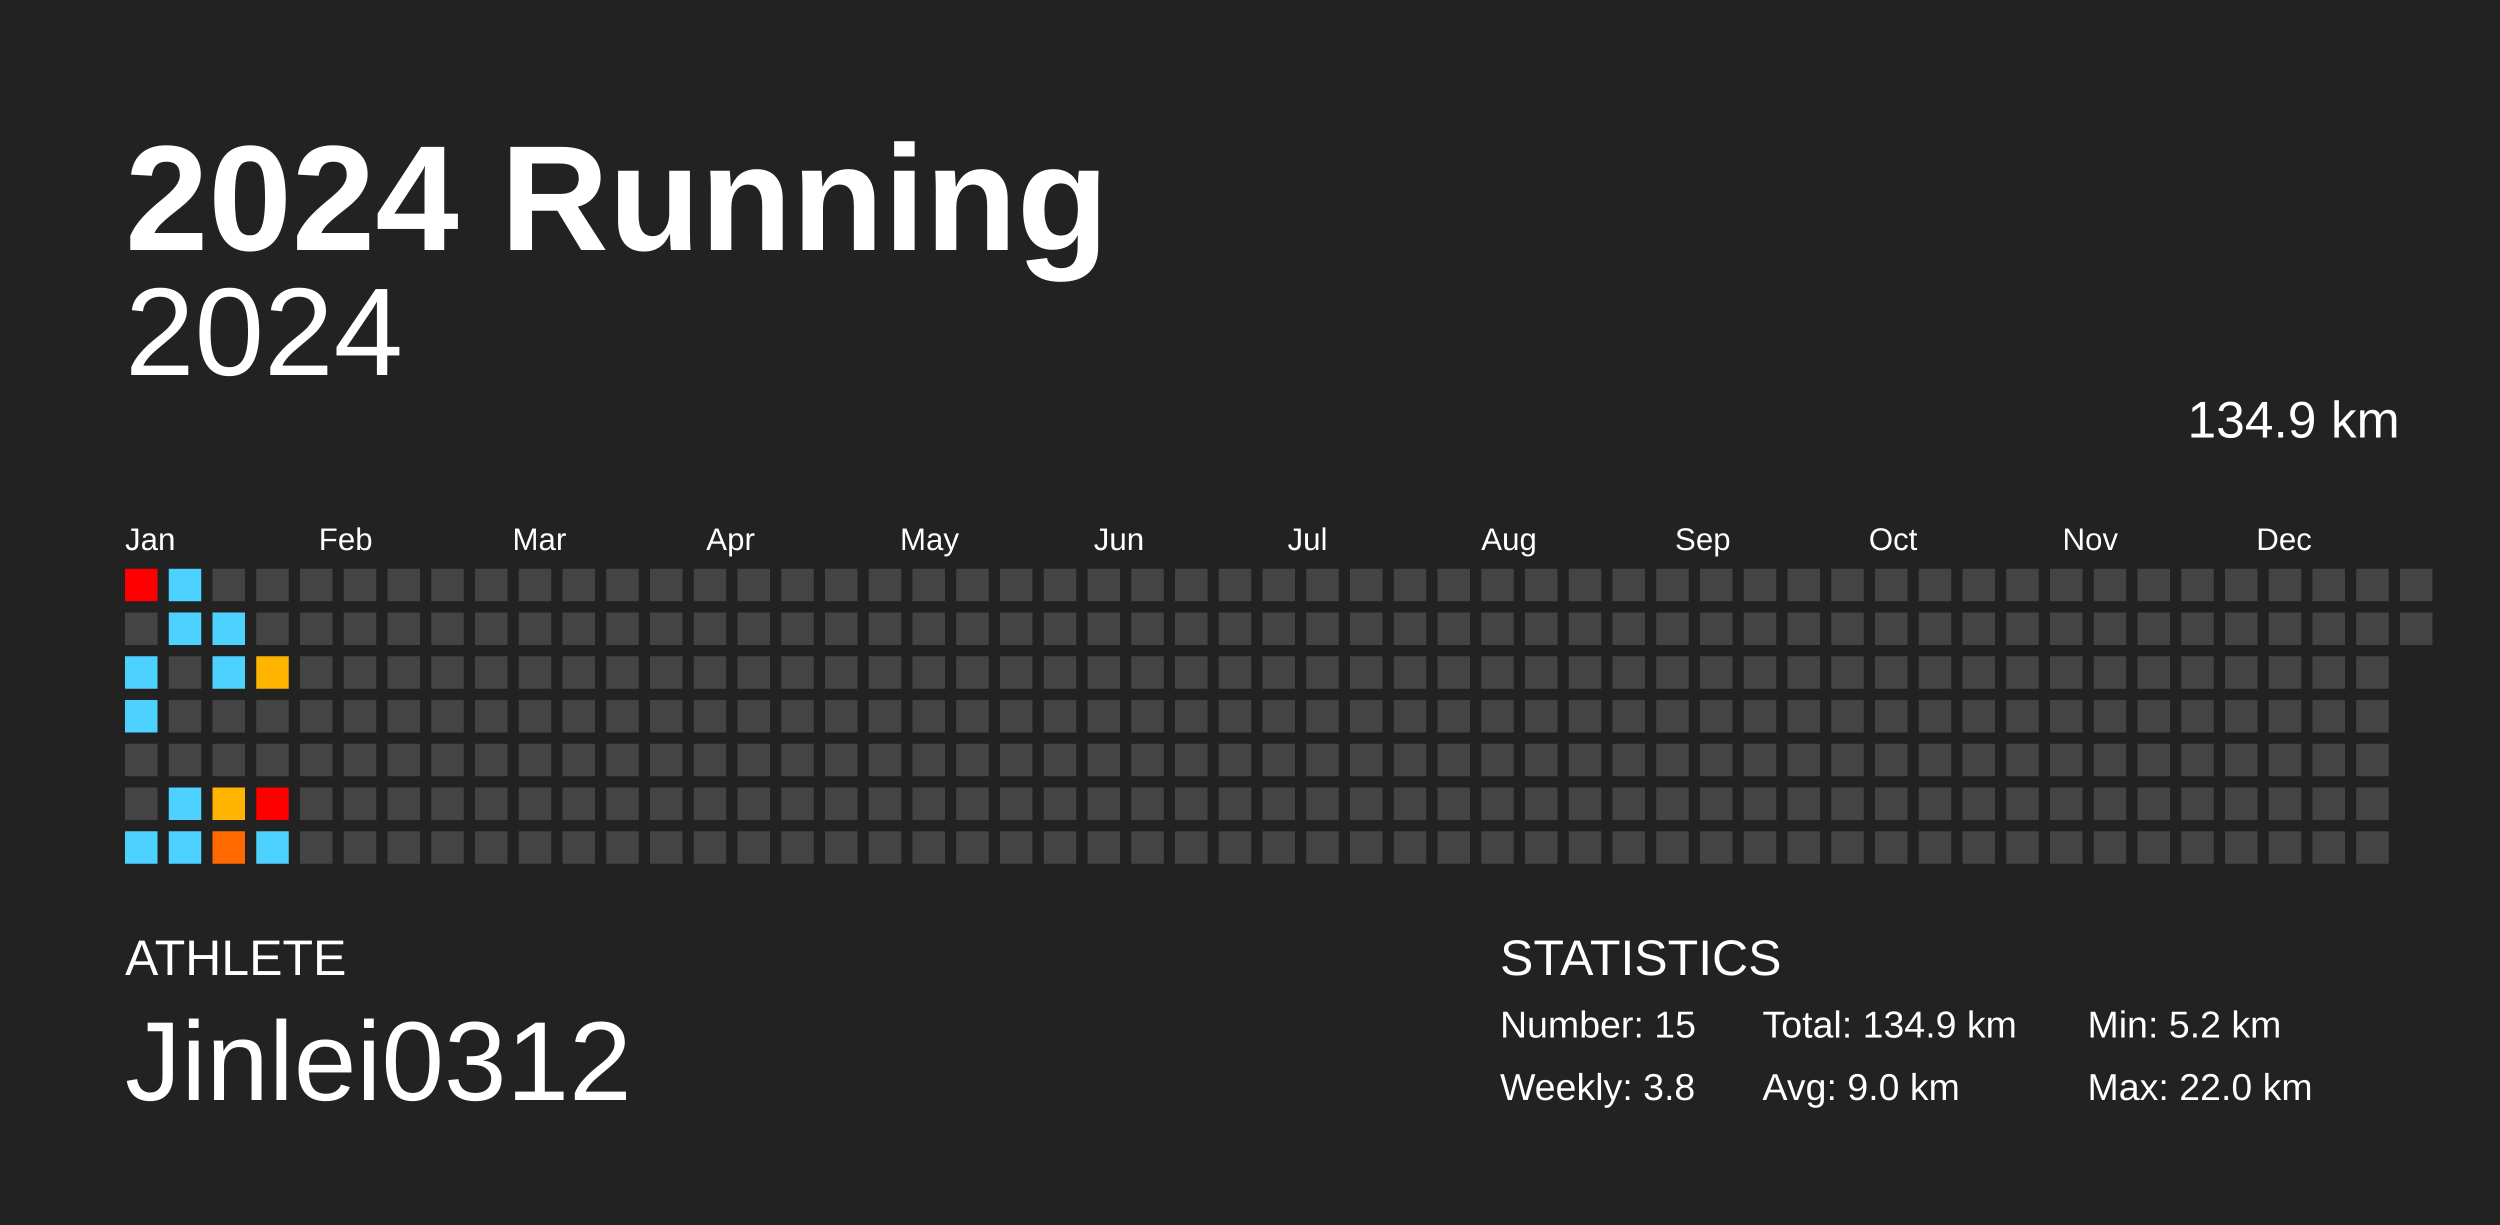
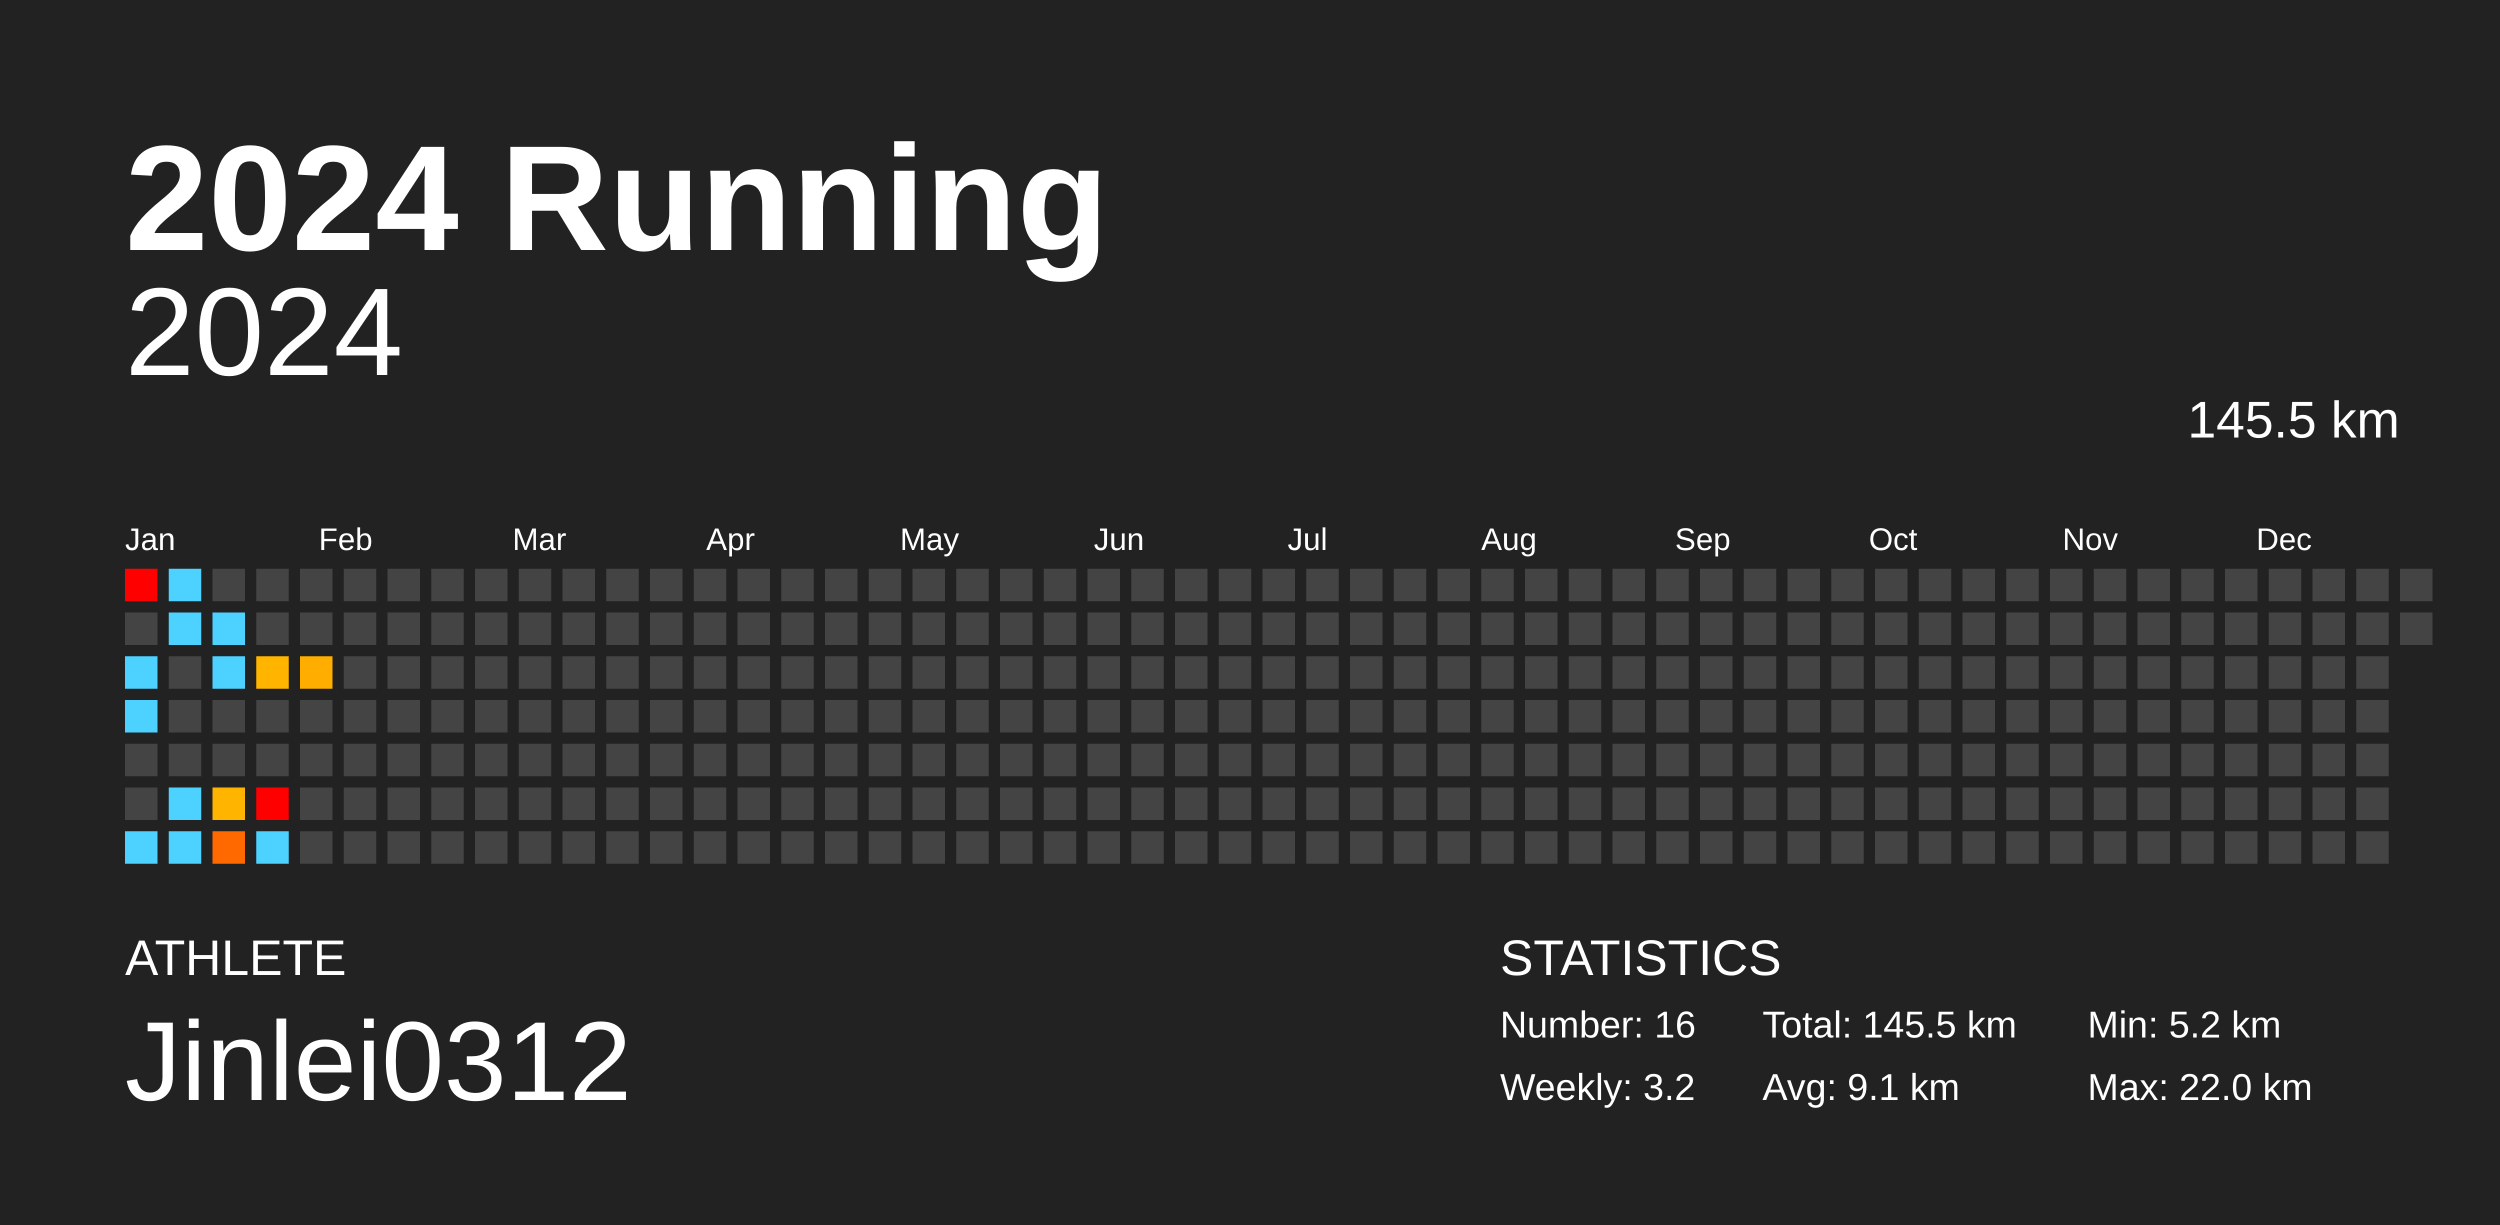
<svg xmlns="http://www.w3.org/2000/svg" baseProfile="full" height="98mm" version="1.1" viewBox="0,0,200,98" width="200mm">
  <defs />
  <rect fill="#222222" height="98" width="200" x="0" y="0" />
  <text fill="#FFFFFF" style="font-size:12px; font-family:Arial; font-weight:bold;" x="10" y="20">2024 Running</text>
  <text fill="#FFFFFF" style="font-size:4px; font-family:Arial" x="10" y="78">ATHLETE</text>
  <text fill="#FFFFFF" style="font-size:9px; font-family:Arial" x="10" y="88">Jinlei0312</text>
  <text fill="#FFFFFF" style="font-size:4px; font-family:Arial" x="120" y="78">STATISTICS</text>
-   <text fill="#FFFFFF" style="font-size:3px; font-family:Arial" x="120" y="83">Number: 15</text>
-   <text fill="#FFFFFF" style="font-size:3px; font-family:Arial" x="120" y="88">Weekly: 3.8</text>
-   <text fill="#FFFFFF" style="font-size:3px; font-family:Arial" x="141" y="83">Total: 134.9 km</text>
-   <text fill="#FFFFFF" style="font-size:3px; font-family:Arial" x="141" y="88">Avg: 9.0 km</text>
+   <text fill="#FFFFFF" style="font-size:3px; font-family:Arial" x="120" y="83">Number: 16</text>
+   <text fill="#FFFFFF" style="font-size:3px; font-family:Arial" x="120" y="88">Weekly: 3.2</text>
+   <text fill="#FFFFFF" style="font-size:3px; font-family:Arial" x="141" y="83">Total: 145.5 km</text>
+   <text fill="#FFFFFF" style="font-size:3px; font-family:Arial" x="141" y="88">Avg: 9.1 km</text>
  <text fill="#FFFFFF" style="font-size:3px; font-family:Arial" x="167" y="83">Min: 5.2 km</text>
  <text fill="#FFFFFF" style="font-size:3px; font-family:Arial" x="167" y="88">Max: 22.0 km</text>
  <text alignment-baseline="hanging" fill="#FFFFFF" style="font-size:10.0px; font-family:Arial;" x="10" y="30">2024</text>
-   <text alignment-baseline="hanging" fill="#FFFFFF" style="font-size:4.125px; font-family:Arial;" x="175" y="35">134.9 km</text>
+   <text alignment-baseline="hanging" fill="#FFFFFF" style="font-size:4.125px; font-family:Arial;" x="175" y="35">145.5 km</text>
  <text fill="#FFFFFF" style="font-size:2.5px; font-family:Arial" x="10.0" y="44">Jan</text>
  <text fill="#FFFFFF" style="font-size:2.5px; font-family:Arial" x="25.5" y="44">Feb</text>
  <text fill="#FFFFFF" style="font-size:2.5px; font-family:Arial" x="41.0" y="44">Mar</text>
  <text fill="#FFFFFF" style="font-size:2.5px; font-family:Arial" x="56.5" y="44">Apr</text>
  <text fill="#FFFFFF" style="font-size:2.5px; font-family:Arial" x="72.0" y="44">May</text>
  <text fill="#FFFFFF" style="font-size:2.5px; font-family:Arial" x="87.5" y="44">Jun</text>
  <text fill="#FFFFFF" style="font-size:2.5px; font-family:Arial" x="103.0" y="44">Jul</text>
  <text fill="#FFFFFF" style="font-size:2.5px; font-family:Arial" x="118.5" y="44">Aug</text>
  <text fill="#FFFFFF" style="font-size:2.5px; font-family:Arial" x="134.0" y="44">Sep</text>
  <text fill="#FFFFFF" style="font-size:2.5px; font-family:Arial" x="149.5" y="44">Oct</text>
  <text fill="#FFFFFF" style="font-size:2.5px; font-family:Arial" x="165.0" y="44">Nov</text>
  <text fill="#FFFFFF" style="font-size:2.5px; font-family:Arial" x="180.5" y="44">Dec</text>
  <rect fill="red" height="2.6" width="2.6" x="10.0" y="45.5" />
  <rect fill="#444444" height="2.6" width="2.6" x="10.0" y="49.0" />
  <rect fill="#4dd2ff" height="2.6" width="2.6" x="10.0" y="52.5" />
  <rect fill="#4dd2ff" height="2.6" width="2.6" x="10.0" y="56.0" />
  <rect fill="#444444" height="2.6" width="2.6" x="10.0" y="59.5" />
  <rect fill="#444444" height="2.6" width="2.6" x="10.0" y="63.0" />
  <rect fill="#4dd2ff" height="2.6" width="2.6" x="10.0" y="66.5" />
  <rect fill="#4dd2ff" height="2.6" width="2.6" x="13.5" y="45.5" />
  <rect fill="#4dd2ff" height="2.6" width="2.6" x="13.5" y="49.0" />
  <rect fill="#444444" height="2.6" width="2.6" x="13.5" y="52.5" />
  <rect fill="#444444" height="2.6" width="2.6" x="13.5" y="56.0" />
  <rect fill="#444444" height="2.6" width="2.6" x="13.5" y="59.5" />
  <rect fill="#4dd2ff" height="2.6" width="2.6" x="13.5" y="63.0" />
  <rect fill="#4dd2ff" height="2.6" width="2.6" x="13.5" y="66.5" />
  <rect fill="#444444" height="2.6" width="2.6" x="17.0" y="45.5" />
  <rect fill="#4dd2ff" height="2.6" width="2.6" x="17.0" y="49.0" />
  <rect fill="#4dd2ff" height="2.6" width="2.6" x="17.0" y="52.5" />
  <rect fill="#444444" height="2.6" width="2.6" x="17.0" y="56.0" />
  <rect fill="#444444" height="2.6" width="2.6" x="17.0" y="59.5" />
  <rect fill="#ffb400" height="2.6" width="2.6" x="17.0" y="63.0" />
  <rect fill="#ff6900" height="2.6" width="2.6" x="17.0" y="66.5" />
  <rect fill="#444444" height="2.6" width="2.6" x="20.5" y="45.5" />
  <rect fill="#444444" height="2.6" width="2.6" x="20.5" y="49.0" />
  <rect fill="#ffb500" height="2.6" width="2.6" x="20.5" y="52.5" />
  <rect fill="#444444" height="2.6" width="2.6" x="20.5" y="56.0" />
  <rect fill="#444444" height="2.6" width="2.6" x="20.5" y="59.5" />
  <rect fill="red" height="2.6" width="2.6" x="20.5" y="63.0" />
  <rect fill="#4dd2ff" height="2.6" width="2.6" x="20.5" y="66.5" />
  <rect fill="#444444" height="2.6" width="2.6" x="24.0" y="45.5" />
  <rect fill="#444444" height="2.6" width="2.6" x="24.0" y="49.0" />
-   <rect fill="#444444" height="2.6" width="2.6" x="24.0" y="52.5" />
+   <rect fill="#ffae00" height="2.6" width="2.6" x="24.0" y="52.5" />
  <rect fill="#444444" height="2.6" width="2.6" x="24.0" y="56.0" />
  <rect fill="#444444" height="2.6" width="2.6" x="24.0" y="59.5" />
  <rect fill="#444444" height="2.6" width="2.6" x="24.0" y="63.0" />
  <rect fill="#444444" height="2.6" width="2.6" x="24.0" y="66.5" />
  <rect fill="#444444" height="2.6" width="2.6" x="27.5" y="45.5" />
  <rect fill="#444444" height="2.6" width="2.6" x="27.5" y="49.0" />
  <rect fill="#444444" height="2.6" width="2.6" x="27.5" y="52.5" />
  <rect fill="#444444" height="2.6" width="2.6" x="27.5" y="56.0" />
  <rect fill="#444444" height="2.6" width="2.6" x="27.5" y="59.5" />
  <rect fill="#444444" height="2.6" width="2.6" x="27.5" y="63.0" />
  <rect fill="#444444" height="2.6" width="2.6" x="27.5" y="66.5" />
  <rect fill="#444444" height="2.6" width="2.6" x="31.0" y="45.5" />
  <rect fill="#444444" height="2.6" width="2.6" x="31.0" y="49.0" />
  <rect fill="#444444" height="2.6" width="2.6" x="31.0" y="52.5" />
  <rect fill="#444444" height="2.6" width="2.6" x="31.0" y="56.0" />
  <rect fill="#444444" height="2.6" width="2.6" x="31.0" y="59.5" />
  <rect fill="#444444" height="2.6" width="2.6" x="31.0" y="63.0" />
  <rect fill="#444444" height="2.6" width="2.6" x="31.0" y="66.5" />
  <rect fill="#444444" height="2.6" width="2.6" x="34.5" y="45.5" />
  <rect fill="#444444" height="2.6" width="2.6" x="34.5" y="49.0" />
  <rect fill="#444444" height="2.6" width="2.6" x="34.5" y="52.5" />
  <rect fill="#444444" height="2.6" width="2.6" x="34.5" y="56.0" />
  <rect fill="#444444" height="2.6" width="2.6" x="34.5" y="59.5" />
  <rect fill="#444444" height="2.6" width="2.6" x="34.5" y="63.0" />
  <rect fill="#444444" height="2.6" width="2.6" x="34.5" y="66.5" />
  <rect fill="#444444" height="2.6" width="2.6" x="38.0" y="45.5" />
  <rect fill="#444444" height="2.6" width="2.6" x="38.0" y="49.0" />
  <rect fill="#444444" height="2.6" width="2.6" x="38.0" y="52.5" />
  <rect fill="#444444" height="2.6" width="2.6" x="38.0" y="56.0" />
  <rect fill="#444444" height="2.6" width="2.6" x="38.0" y="59.5" />
  <rect fill="#444444" height="2.6" width="2.6" x="38.0" y="63.0" />
  <rect fill="#444444" height="2.6" width="2.6" x="38.0" y="66.5" />
  <rect fill="#444444" height="2.6" width="2.6" x="41.5" y="45.5" />
  <rect fill="#444444" height="2.6" width="2.6" x="41.5" y="49.0" />
  <rect fill="#444444" height="2.6" width="2.6" x="41.5" y="52.5" />
  <rect fill="#444444" height="2.6" width="2.6" x="41.5" y="56.0" />
  <rect fill="#444444" height="2.6" width="2.6" x="41.5" y="59.5" />
  <rect fill="#444444" height="2.6" width="2.6" x="41.5" y="63.0" />
  <rect fill="#444444" height="2.6" width="2.6" x="41.5" y="66.5" />
  <rect fill="#444444" height="2.6" width="2.6" x="45.0" y="45.5" />
  <rect fill="#444444" height="2.6" width="2.6" x="45.0" y="49.0" />
  <rect fill="#444444" height="2.6" width="2.6" x="45.0" y="52.5" />
  <rect fill="#444444" height="2.6" width="2.6" x="45.0" y="56.0" />
  <rect fill="#444444" height="2.6" width="2.6" x="45.0" y="59.5" />
  <rect fill="#444444" height="2.6" width="2.6" x="45.0" y="63.0" />
  <rect fill="#444444" height="2.6" width="2.6" x="45.0" y="66.5" />
  <rect fill="#444444" height="2.6" width="2.6" x="48.5" y="45.5" />
  <rect fill="#444444" height="2.6" width="2.6" x="48.5" y="49.0" />
  <rect fill="#444444" height="2.6" width="2.6" x="48.5" y="52.5" />
  <rect fill="#444444" height="2.6" width="2.6" x="48.5" y="56.0" />
  <rect fill="#444444" height="2.6" width="2.6" x="48.5" y="59.5" />
  <rect fill="#444444" height="2.6" width="2.6" x="48.5" y="63.0" />
  <rect fill="#444444" height="2.6" width="2.6" x="48.5" y="66.5" />
  <rect fill="#444444" height="2.6" width="2.6" x="52.0" y="45.5" />
  <rect fill="#444444" height="2.6" width="2.6" x="52.0" y="49.0" />
  <rect fill="#444444" height="2.6" width="2.6" x="52.0" y="52.5" />
  <rect fill="#444444" height="2.6" width="2.6" x="52.0" y="56.0" />
  <rect fill="#444444" height="2.6" width="2.6" x="52.0" y="59.5" />
  <rect fill="#444444" height="2.6" width="2.6" x="52.0" y="63.0" />
  <rect fill="#444444" height="2.6" width="2.6" x="52.0" y="66.5" />
  <rect fill="#444444" height="2.6" width="2.6" x="55.5" y="45.5" />
  <rect fill="#444444" height="2.6" width="2.6" x="55.5" y="49.0" />
  <rect fill="#444444" height="2.6" width="2.6" x="55.5" y="52.5" />
  <rect fill="#444444" height="2.6" width="2.6" x="55.5" y="56.0" />
  <rect fill="#444444" height="2.6" width="2.6" x="55.5" y="59.5" />
  <rect fill="#444444" height="2.6" width="2.6" x="55.5" y="63.0" />
  <rect fill="#444444" height="2.6" width="2.6" x="55.5" y="66.5" />
  <rect fill="#444444" height="2.6" width="2.6" x="59.0" y="45.5" />
  <rect fill="#444444" height="2.6" width="2.6" x="59.0" y="49.0" />
  <rect fill="#444444" height="2.6" width="2.6" x="59.0" y="52.5" />
  <rect fill="#444444" height="2.6" width="2.6" x="59.0" y="56.0" />
  <rect fill="#444444" height="2.6" width="2.6" x="59.0" y="59.5" />
  <rect fill="#444444" height="2.6" width="2.6" x="59.0" y="63.0" />
  <rect fill="#444444" height="2.6" width="2.6" x="59.0" y="66.5" />
  <rect fill="#444444" height="2.6" width="2.6" x="62.5" y="45.5" />
  <rect fill="#444444" height="2.6" width="2.6" x="62.5" y="49.0" />
  <rect fill="#444444" height="2.6" width="2.6" x="62.5" y="52.5" />
  <rect fill="#444444" height="2.6" width="2.6" x="62.5" y="56.0" />
  <rect fill="#444444" height="2.6" width="2.6" x="62.5" y="59.5" />
  <rect fill="#444444" height="2.6" width="2.6" x="62.5" y="63.0" />
  <rect fill="#444444" height="2.6" width="2.6" x="62.5" y="66.5" />
  <rect fill="#444444" height="2.6" width="2.6" x="66.0" y="45.5" />
  <rect fill="#444444" height="2.6" width="2.6" x="66.0" y="49.0" />
  <rect fill="#444444" height="2.6" width="2.6" x="66.0" y="52.5" />
  <rect fill="#444444" height="2.6" width="2.6" x="66.0" y="56.0" />
  <rect fill="#444444" height="2.6" width="2.6" x="66.0" y="59.5" />
  <rect fill="#444444" height="2.6" width="2.6" x="66.0" y="63.0" />
  <rect fill="#444444" height="2.6" width="2.6" x="66.0" y="66.5" />
  <rect fill="#444444" height="2.6" width="2.6" x="69.5" y="45.5" />
  <rect fill="#444444" height="2.6" width="2.6" x="69.5" y="49.0" />
  <rect fill="#444444" height="2.6" width="2.6" x="69.5" y="52.5" />
  <rect fill="#444444" height="2.6" width="2.6" x="69.5" y="56.0" />
  <rect fill="#444444" height="2.6" width="2.6" x="69.5" y="59.5" />
  <rect fill="#444444" height="2.6" width="2.6" x="69.5" y="63.0" />
  <rect fill="#444444" height="2.6" width="2.6" x="69.5" y="66.5" />
  <rect fill="#444444" height="2.6" width="2.6" x="73.0" y="45.5" />
  <rect fill="#444444" height="2.6" width="2.6" x="73.0" y="49.0" />
  <rect fill="#444444" height="2.6" width="2.6" x="73.0" y="52.5" />
  <rect fill="#444444" height="2.6" width="2.6" x="73.0" y="56.0" />
  <rect fill="#444444" height="2.6" width="2.6" x="73.0" y="59.5" />
  <rect fill="#444444" height="2.6" width="2.6" x="73.0" y="63.0" />
  <rect fill="#444444" height="2.6" width="2.6" x="73.0" y="66.5" />
  <rect fill="#444444" height="2.6" width="2.6" x="76.5" y="45.5" />
  <rect fill="#444444" height="2.6" width="2.6" x="76.5" y="49.0" />
  <rect fill="#444444" height="2.6" width="2.6" x="76.5" y="52.5" />
  <rect fill="#444444" height="2.6" width="2.6" x="76.5" y="56.0" />
  <rect fill="#444444" height="2.6" width="2.6" x="76.5" y="59.5" />
  <rect fill="#444444" height="2.6" width="2.6" x="76.5" y="63.0" />
  <rect fill="#444444" height="2.6" width="2.6" x="76.5" y="66.5" />
  <rect fill="#444444" height="2.6" width="2.6" x="80.0" y="45.5" />
  <rect fill="#444444" height="2.6" width="2.6" x="80.0" y="49.0" />
  <rect fill="#444444" height="2.6" width="2.6" x="80.0" y="52.5" />
  <rect fill="#444444" height="2.6" width="2.6" x="80.0" y="56.0" />
  <rect fill="#444444" height="2.6" width="2.6" x="80.0" y="59.5" />
  <rect fill="#444444" height="2.6" width="2.6" x="80.0" y="63.0" />
  <rect fill="#444444" height="2.6" width="2.6" x="80.0" y="66.5" />
  <rect fill="#444444" height="2.6" width="2.6" x="83.5" y="45.5" />
  <rect fill="#444444" height="2.6" width="2.6" x="83.5" y="49.0" />
  <rect fill="#444444" height="2.6" width="2.6" x="83.5" y="52.5" />
  <rect fill="#444444" height="2.6" width="2.6" x="83.5" y="56.0" />
  <rect fill="#444444" height="2.6" width="2.6" x="83.5" y="59.5" />
  <rect fill="#444444" height="2.6" width="2.6" x="83.5" y="63.0" />
  <rect fill="#444444" height="2.6" width="2.6" x="83.5" y="66.5" />
  <rect fill="#444444" height="2.6" width="2.6" x="87.0" y="45.5" />
  <rect fill="#444444" height="2.6" width="2.6" x="87.0" y="49.0" />
  <rect fill="#444444" height="2.6" width="2.6" x="87.0" y="52.5" />
  <rect fill="#444444" height="2.6" width="2.6" x="87.0" y="56.0" />
  <rect fill="#444444" height="2.6" width="2.6" x="87.0" y="59.5" />
  <rect fill="#444444" height="2.6" width="2.6" x="87.0" y="63.0" />
  <rect fill="#444444" height="2.6" width="2.6" x="87.0" y="66.5" />
  <rect fill="#444444" height="2.6" width="2.6" x="90.5" y="45.5" />
  <rect fill="#444444" height="2.6" width="2.6" x="90.5" y="49.0" />
  <rect fill="#444444" height="2.6" width="2.6" x="90.5" y="52.5" />
  <rect fill="#444444" height="2.6" width="2.6" x="90.5" y="56.0" />
  <rect fill="#444444" height="2.6" width="2.6" x="90.5" y="59.5" />
  <rect fill="#444444" height="2.6" width="2.6" x="90.5" y="63.0" />
  <rect fill="#444444" height="2.6" width="2.6" x="90.5" y="66.5" />
  <rect fill="#444444" height="2.6" width="2.6" x="94.0" y="45.5" />
  <rect fill="#444444" height="2.6" width="2.6" x="94.0" y="49.0" />
  <rect fill="#444444" height="2.6" width="2.6" x="94.0" y="52.5" />
  <rect fill="#444444" height="2.6" width="2.6" x="94.0" y="56.0" />
  <rect fill="#444444" height="2.6" width="2.6" x="94.0" y="59.5" />
  <rect fill="#444444" height="2.6" width="2.6" x="94.0" y="63.0" />
  <rect fill="#444444" height="2.6" width="2.6" x="94.0" y="66.5" />
  <rect fill="#444444" height="2.6" width="2.6" x="97.5" y="45.5" />
  <rect fill="#444444" height="2.6" width="2.6" x="97.5" y="49.0" />
  <rect fill="#444444" height="2.6" width="2.6" x="97.5" y="52.5" />
  <rect fill="#444444" height="2.6" width="2.6" x="97.5" y="56.0" />
  <rect fill="#444444" height="2.6" width="2.6" x="97.5" y="59.5" />
  <rect fill="#444444" height="2.6" width="2.6" x="97.5" y="63.0" />
  <rect fill="#444444" height="2.6" width="2.6" x="97.5" y="66.5" />
  <rect fill="#444444" height="2.6" width="2.6" x="101.0" y="45.5" />
  <rect fill="#444444" height="2.6" width="2.6" x="101.0" y="49.0" />
  <rect fill="#444444" height="2.6" width="2.6" x="101.0" y="52.5" />
  <rect fill="#444444" height="2.6" width="2.6" x="101.0" y="56.0" />
  <rect fill="#444444" height="2.6" width="2.6" x="101.0" y="59.5" />
  <rect fill="#444444" height="2.6" width="2.6" x="101.0" y="63.0" />
  <rect fill="#444444" height="2.6" width="2.6" x="101.0" y="66.5" />
  <rect fill="#444444" height="2.6" width="2.6" x="104.5" y="45.5" />
  <rect fill="#444444" height="2.6" width="2.6" x="104.5" y="49.0" />
  <rect fill="#444444" height="2.6" width="2.6" x="104.5" y="52.5" />
  <rect fill="#444444" height="2.6" width="2.6" x="104.5" y="56.0" />
  <rect fill="#444444" height="2.6" width="2.6" x="104.5" y="59.5" />
  <rect fill="#444444" height="2.6" width="2.6" x="104.5" y="63.0" />
  <rect fill="#444444" height="2.6" width="2.6" x="104.5" y="66.5" />
  <rect fill="#444444" height="2.6" width="2.6" x="108.0" y="45.5" />
  <rect fill="#444444" height="2.6" width="2.6" x="108.0" y="49.0" />
  <rect fill="#444444" height="2.6" width="2.6" x="108.0" y="52.5" />
  <rect fill="#444444" height="2.6" width="2.6" x="108.0" y="56.0" />
  <rect fill="#444444" height="2.6" width="2.6" x="108.0" y="59.5" />
  <rect fill="#444444" height="2.6" width="2.6" x="108.0" y="63.0" />
  <rect fill="#444444" height="2.6" width="2.6" x="108.0" y="66.5" />
  <rect fill="#444444" height="2.6" width="2.6" x="111.5" y="45.5" />
  <rect fill="#444444" height="2.6" width="2.6" x="111.5" y="49.0" />
  <rect fill="#444444" height="2.6" width="2.6" x="111.5" y="52.5" />
  <rect fill="#444444" height="2.6" width="2.6" x="111.5" y="56.0" />
  <rect fill="#444444" height="2.6" width="2.6" x="111.5" y="59.5" />
  <rect fill="#444444" height="2.6" width="2.6" x="111.5" y="63.0" />
  <rect fill="#444444" height="2.6" width="2.6" x="111.5" y="66.5" />
  <rect fill="#444444" height="2.6" width="2.6" x="115.0" y="45.5" />
  <rect fill="#444444" height="2.6" width="2.6" x="115.0" y="49.0" />
  <rect fill="#444444" height="2.6" width="2.6" x="115.0" y="52.5" />
  <rect fill="#444444" height="2.6" width="2.6" x="115.0" y="56.0" />
  <rect fill="#444444" height="2.6" width="2.6" x="115.0" y="59.5" />
  <rect fill="#444444" height="2.6" width="2.6" x="115.0" y="63.0" />
  <rect fill="#444444" height="2.6" width="2.6" x="115.0" y="66.5" />
  <rect fill="#444444" height="2.6" width="2.6" x="118.5" y="45.5" />
  <rect fill="#444444" height="2.6" width="2.6" x="118.5" y="49.0" />
  <rect fill="#444444" height="2.6" width="2.6" x="118.5" y="52.5" />
  <rect fill="#444444" height="2.6" width="2.6" x="118.5" y="56.0" />
  <rect fill="#444444" height="2.6" width="2.6" x="118.5" y="59.5" />
  <rect fill="#444444" height="2.6" width="2.6" x="118.5" y="63.0" />
  <rect fill="#444444" height="2.6" width="2.6" x="118.5" y="66.5" />
  <rect fill="#444444" height="2.6" width="2.6" x="122.0" y="45.5" />
  <rect fill="#444444" height="2.6" width="2.6" x="122.0" y="49.0" />
  <rect fill="#444444" height="2.6" width="2.6" x="122.0" y="52.5" />
  <rect fill="#444444" height="2.6" width="2.6" x="122.0" y="56.0" />
  <rect fill="#444444" height="2.6" width="2.6" x="122.0" y="59.5" />
  <rect fill="#444444" height="2.6" width="2.6" x="122.0" y="63.0" />
  <rect fill="#444444" height="2.6" width="2.6" x="122.0" y="66.5" />
  <rect fill="#444444" height="2.6" width="2.6" x="125.5" y="45.5" />
  <rect fill="#444444" height="2.6" width="2.6" x="125.5" y="49.0" />
  <rect fill="#444444" height="2.6" width="2.6" x="125.5" y="52.5" />
  <rect fill="#444444" height="2.6" width="2.6" x="125.5" y="56.0" />
  <rect fill="#444444" height="2.6" width="2.6" x="125.5" y="59.5" />
  <rect fill="#444444" height="2.6" width="2.6" x="125.5" y="63.0" />
  <rect fill="#444444" height="2.6" width="2.6" x="125.5" y="66.5" />
  <rect fill="#444444" height="2.6" width="2.6" x="129.0" y="45.5" />
  <rect fill="#444444" height="2.6" width="2.6" x="129.0" y="49.0" />
  <rect fill="#444444" height="2.6" width="2.6" x="129.0" y="52.5" />
  <rect fill="#444444" height="2.6" width="2.6" x="129.0" y="56.0" />
  <rect fill="#444444" height="2.6" width="2.6" x="129.0" y="59.5" />
  <rect fill="#444444" height="2.6" width="2.6" x="129.0" y="63.0" />
  <rect fill="#444444" height="2.6" width="2.6" x="129.0" y="66.5" />
  <rect fill="#444444" height="2.6" width="2.6" x="132.5" y="45.5" />
  <rect fill="#444444" height="2.6" width="2.6" x="132.5" y="49.0" />
  <rect fill="#444444" height="2.6" width="2.6" x="132.5" y="52.5" />
  <rect fill="#444444" height="2.6" width="2.6" x="132.5" y="56.0" />
  <rect fill="#444444" height="2.6" width="2.6" x="132.5" y="59.5" />
  <rect fill="#444444" height="2.6" width="2.6" x="132.5" y="63.0" />
  <rect fill="#444444" height="2.6" width="2.6" x="132.5" y="66.5" />
  <rect fill="#444444" height="2.6" width="2.6" x="136.0" y="45.5" />
  <rect fill="#444444" height="2.6" width="2.6" x="136.0" y="49.0" />
  <rect fill="#444444" height="2.6" width="2.6" x="136.0" y="52.5" />
  <rect fill="#444444" height="2.6" width="2.6" x="136.0" y="56.0" />
  <rect fill="#444444" height="2.6" width="2.6" x="136.0" y="59.5" />
  <rect fill="#444444" height="2.6" width="2.6" x="136.0" y="63.0" />
  <rect fill="#444444" height="2.6" width="2.6" x="136.0" y="66.5" />
  <rect fill="#444444" height="2.6" width="2.6" x="139.5" y="45.5" />
  <rect fill="#444444" height="2.6" width="2.6" x="139.5" y="49.0" />
  <rect fill="#444444" height="2.6" width="2.6" x="139.5" y="52.5" />
  <rect fill="#444444" height="2.6" width="2.6" x="139.5" y="56.0" />
  <rect fill="#444444" height="2.6" width="2.6" x="139.5" y="59.5" />
  <rect fill="#444444" height="2.6" width="2.6" x="139.5" y="63.0" />
  <rect fill="#444444" height="2.6" width="2.6" x="139.5" y="66.5" />
  <rect fill="#444444" height="2.6" width="2.6" x="143.0" y="45.5" />
  <rect fill="#444444" height="2.6" width="2.6" x="143.0" y="49.0" />
  <rect fill="#444444" height="2.6" width="2.6" x="143.0" y="52.5" />
  <rect fill="#444444" height="2.6" width="2.6" x="143.0" y="56.0" />
  <rect fill="#444444" height="2.6" width="2.6" x="143.0" y="59.5" />
  <rect fill="#444444" height="2.6" width="2.6" x="143.0" y="63.0" />
  <rect fill="#444444" height="2.6" width="2.6" x="143.0" y="66.5" />
  <rect fill="#444444" height="2.6" width="2.6" x="146.5" y="45.5" />
  <rect fill="#444444" height="2.6" width="2.6" x="146.5" y="49.0" />
  <rect fill="#444444" height="2.6" width="2.6" x="146.5" y="52.5" />
  <rect fill="#444444" height="2.6" width="2.6" x="146.5" y="56.0" />
  <rect fill="#444444" height="2.6" width="2.6" x="146.5" y="59.5" />
  <rect fill="#444444" height="2.6" width="2.6" x="146.5" y="63.0" />
  <rect fill="#444444" height="2.6" width="2.6" x="146.5" y="66.5" />
  <rect fill="#444444" height="2.6" width="2.6" x="150.0" y="45.5" />
  <rect fill="#444444" height="2.6" width="2.6" x="150.0" y="49.0" />
  <rect fill="#444444" height="2.6" width="2.6" x="150.0" y="52.5" />
  <rect fill="#444444" height="2.6" width="2.6" x="150.0" y="56.0" />
  <rect fill="#444444" height="2.6" width="2.6" x="150.0" y="59.5" />
  <rect fill="#444444" height="2.6" width="2.6" x="150.0" y="63.0" />
  <rect fill="#444444" height="2.6" width="2.6" x="150.0" y="66.5" />
  <rect fill="#444444" height="2.6" width="2.6" x="153.5" y="45.5" />
  <rect fill="#444444" height="2.6" width="2.6" x="153.5" y="49.0" />
  <rect fill="#444444" height="2.6" width="2.6" x="153.5" y="52.5" />
  <rect fill="#444444" height="2.6" width="2.6" x="153.5" y="56.0" />
  <rect fill="#444444" height="2.6" width="2.6" x="153.5" y="59.5" />
  <rect fill="#444444" height="2.6" width="2.6" x="153.5" y="63.0" />
  <rect fill="#444444" height="2.6" width="2.6" x="153.5" y="66.5" />
  <rect fill="#444444" height="2.6" width="2.6" x="157.0" y="45.5" />
  <rect fill="#444444" height="2.6" width="2.6" x="157.0" y="49.0" />
  <rect fill="#444444" height="2.6" width="2.6" x="157.0" y="52.5" />
  <rect fill="#444444" height="2.6" width="2.6" x="157.0" y="56.0" />
  <rect fill="#444444" height="2.6" width="2.6" x="157.0" y="59.5" />
  <rect fill="#444444" height="2.6" width="2.6" x="157.0" y="63.0" />
  <rect fill="#444444" height="2.6" width="2.6" x="157.0" y="66.5" />
  <rect fill="#444444" height="2.6" width="2.6" x="160.5" y="45.5" />
  <rect fill="#444444" height="2.6" width="2.6" x="160.5" y="49.0" />
  <rect fill="#444444" height="2.6" width="2.6" x="160.5" y="52.5" />
  <rect fill="#444444" height="2.6" width="2.6" x="160.5" y="56.0" />
  <rect fill="#444444" height="2.6" width="2.6" x="160.5" y="59.5" />
  <rect fill="#444444" height="2.6" width="2.6" x="160.5" y="63.0" />
  <rect fill="#444444" height="2.6" width="2.6" x="160.5" y="66.5" />
  <rect fill="#444444" height="2.6" width="2.6" x="164.0" y="45.5" />
  <rect fill="#444444" height="2.6" width="2.6" x="164.0" y="49.0" />
  <rect fill="#444444" height="2.6" width="2.6" x="164.0" y="52.5" />
  <rect fill="#444444" height="2.6" width="2.6" x="164.0" y="56.0" />
  <rect fill="#444444" height="2.6" width="2.6" x="164.0" y="59.5" />
  <rect fill="#444444" height="2.6" width="2.6" x="164.0" y="63.0" />
  <rect fill="#444444" height="2.6" width="2.6" x="164.0" y="66.5" />
  <rect fill="#444444" height="2.6" width="2.6" x="167.5" y="45.5" />
  <rect fill="#444444" height="2.6" width="2.6" x="167.5" y="49.0" />
  <rect fill="#444444" height="2.6" width="2.6" x="167.5" y="52.5" />
  <rect fill="#444444" height="2.6" width="2.6" x="167.5" y="56.0" />
  <rect fill="#444444" height="2.6" width="2.6" x="167.5" y="59.5" />
  <rect fill="#444444" height="2.6" width="2.6" x="167.5" y="63.0" />
  <rect fill="#444444" height="2.6" width="2.6" x="167.5" y="66.5" />
  <rect fill="#444444" height="2.6" width="2.6" x="171.0" y="45.5" />
  <rect fill="#444444" height="2.6" width="2.6" x="171.0" y="49.0" />
  <rect fill="#444444" height="2.6" width="2.6" x="171.0" y="52.5" />
  <rect fill="#444444" height="2.6" width="2.6" x="171.0" y="56.0" />
  <rect fill="#444444" height="2.6" width="2.6" x="171.0" y="59.5" />
  <rect fill="#444444" height="2.6" width="2.6" x="171.0" y="63.0" />
  <rect fill="#444444" height="2.6" width="2.6" x="171.0" y="66.5" />
  <rect fill="#444444" height="2.6" width="2.6" x="174.5" y="45.5" />
  <rect fill="#444444" height="2.6" width="2.6" x="174.5" y="49.0" />
  <rect fill="#444444" height="2.6" width="2.6" x="174.5" y="52.5" />
  <rect fill="#444444" height="2.6" width="2.6" x="174.5" y="56.0" />
  <rect fill="#444444" height="2.6" width="2.6" x="174.5" y="59.5" />
  <rect fill="#444444" height="2.6" width="2.6" x="174.5" y="63.0" />
  <rect fill="#444444" height="2.6" width="2.6" x="174.5" y="66.5" />
  <rect fill="#444444" height="2.6" width="2.6" x="178.0" y="45.5" />
  <rect fill="#444444" height="2.6" width="2.6" x="178.0" y="49.0" />
  <rect fill="#444444" height="2.6" width="2.6" x="178.0" y="52.5" />
  <rect fill="#444444" height="2.6" width="2.6" x="178.0" y="56.0" />
  <rect fill="#444444" height="2.6" width="2.6" x="178.0" y="59.5" />
  <rect fill="#444444" height="2.6" width="2.6" x="178.0" y="63.0" />
  <rect fill="#444444" height="2.6" width="2.6" x="178.0" y="66.5" />
  <rect fill="#444444" height="2.6" width="2.6" x="181.5" y="45.5" />
  <rect fill="#444444" height="2.6" width="2.6" x="181.5" y="49.0" />
  <rect fill="#444444" height="2.6" width="2.6" x="181.5" y="52.5" />
  <rect fill="#444444" height="2.6" width="2.6" x="181.5" y="56.0" />
  <rect fill="#444444" height="2.6" width="2.6" x="181.5" y="59.5" />
  <rect fill="#444444" height="2.6" width="2.6" x="181.5" y="63.0" />
  <rect fill="#444444" height="2.6" width="2.6" x="181.5" y="66.5" />
  <rect fill="#444444" height="2.6" width="2.6" x="185.0" y="45.5" />
  <rect fill="#444444" height="2.6" width="2.6" x="185.0" y="49.0" />
  <rect fill="#444444" height="2.6" width="2.6" x="185.0" y="52.5" />
  <rect fill="#444444" height="2.6" width="2.6" x="185.0" y="56.0" />
  <rect fill="#444444" height="2.6" width="2.6" x="185.0" y="59.5" />
  <rect fill="#444444" height="2.6" width="2.6" x="185.0" y="63.0" />
  <rect fill="#444444" height="2.6" width="2.6" x="185.0" y="66.5" />
  <rect fill="#444444" height="2.6" width="2.6" x="188.5" y="45.5" />
  <rect fill="#444444" height="2.6" width="2.6" x="188.5" y="49.0" />
  <rect fill="#444444" height="2.6" width="2.6" x="188.5" y="52.5" />
  <rect fill="#444444" height="2.6" width="2.6" x="188.5" y="56.0" />
  <rect fill="#444444" height="2.6" width="2.6" x="188.5" y="59.5" />
  <rect fill="#444444" height="2.6" width="2.6" x="188.5" y="63.0" />
  <rect fill="#444444" height="2.6" width="2.6" x="188.5" y="66.5" />
  <rect fill="#444444" height="2.6" width="2.6" x="192.0" y="45.5" />
  <rect fill="#444444" height="2.6" width="2.6" x="192.0" y="49.0" />
</svg>
